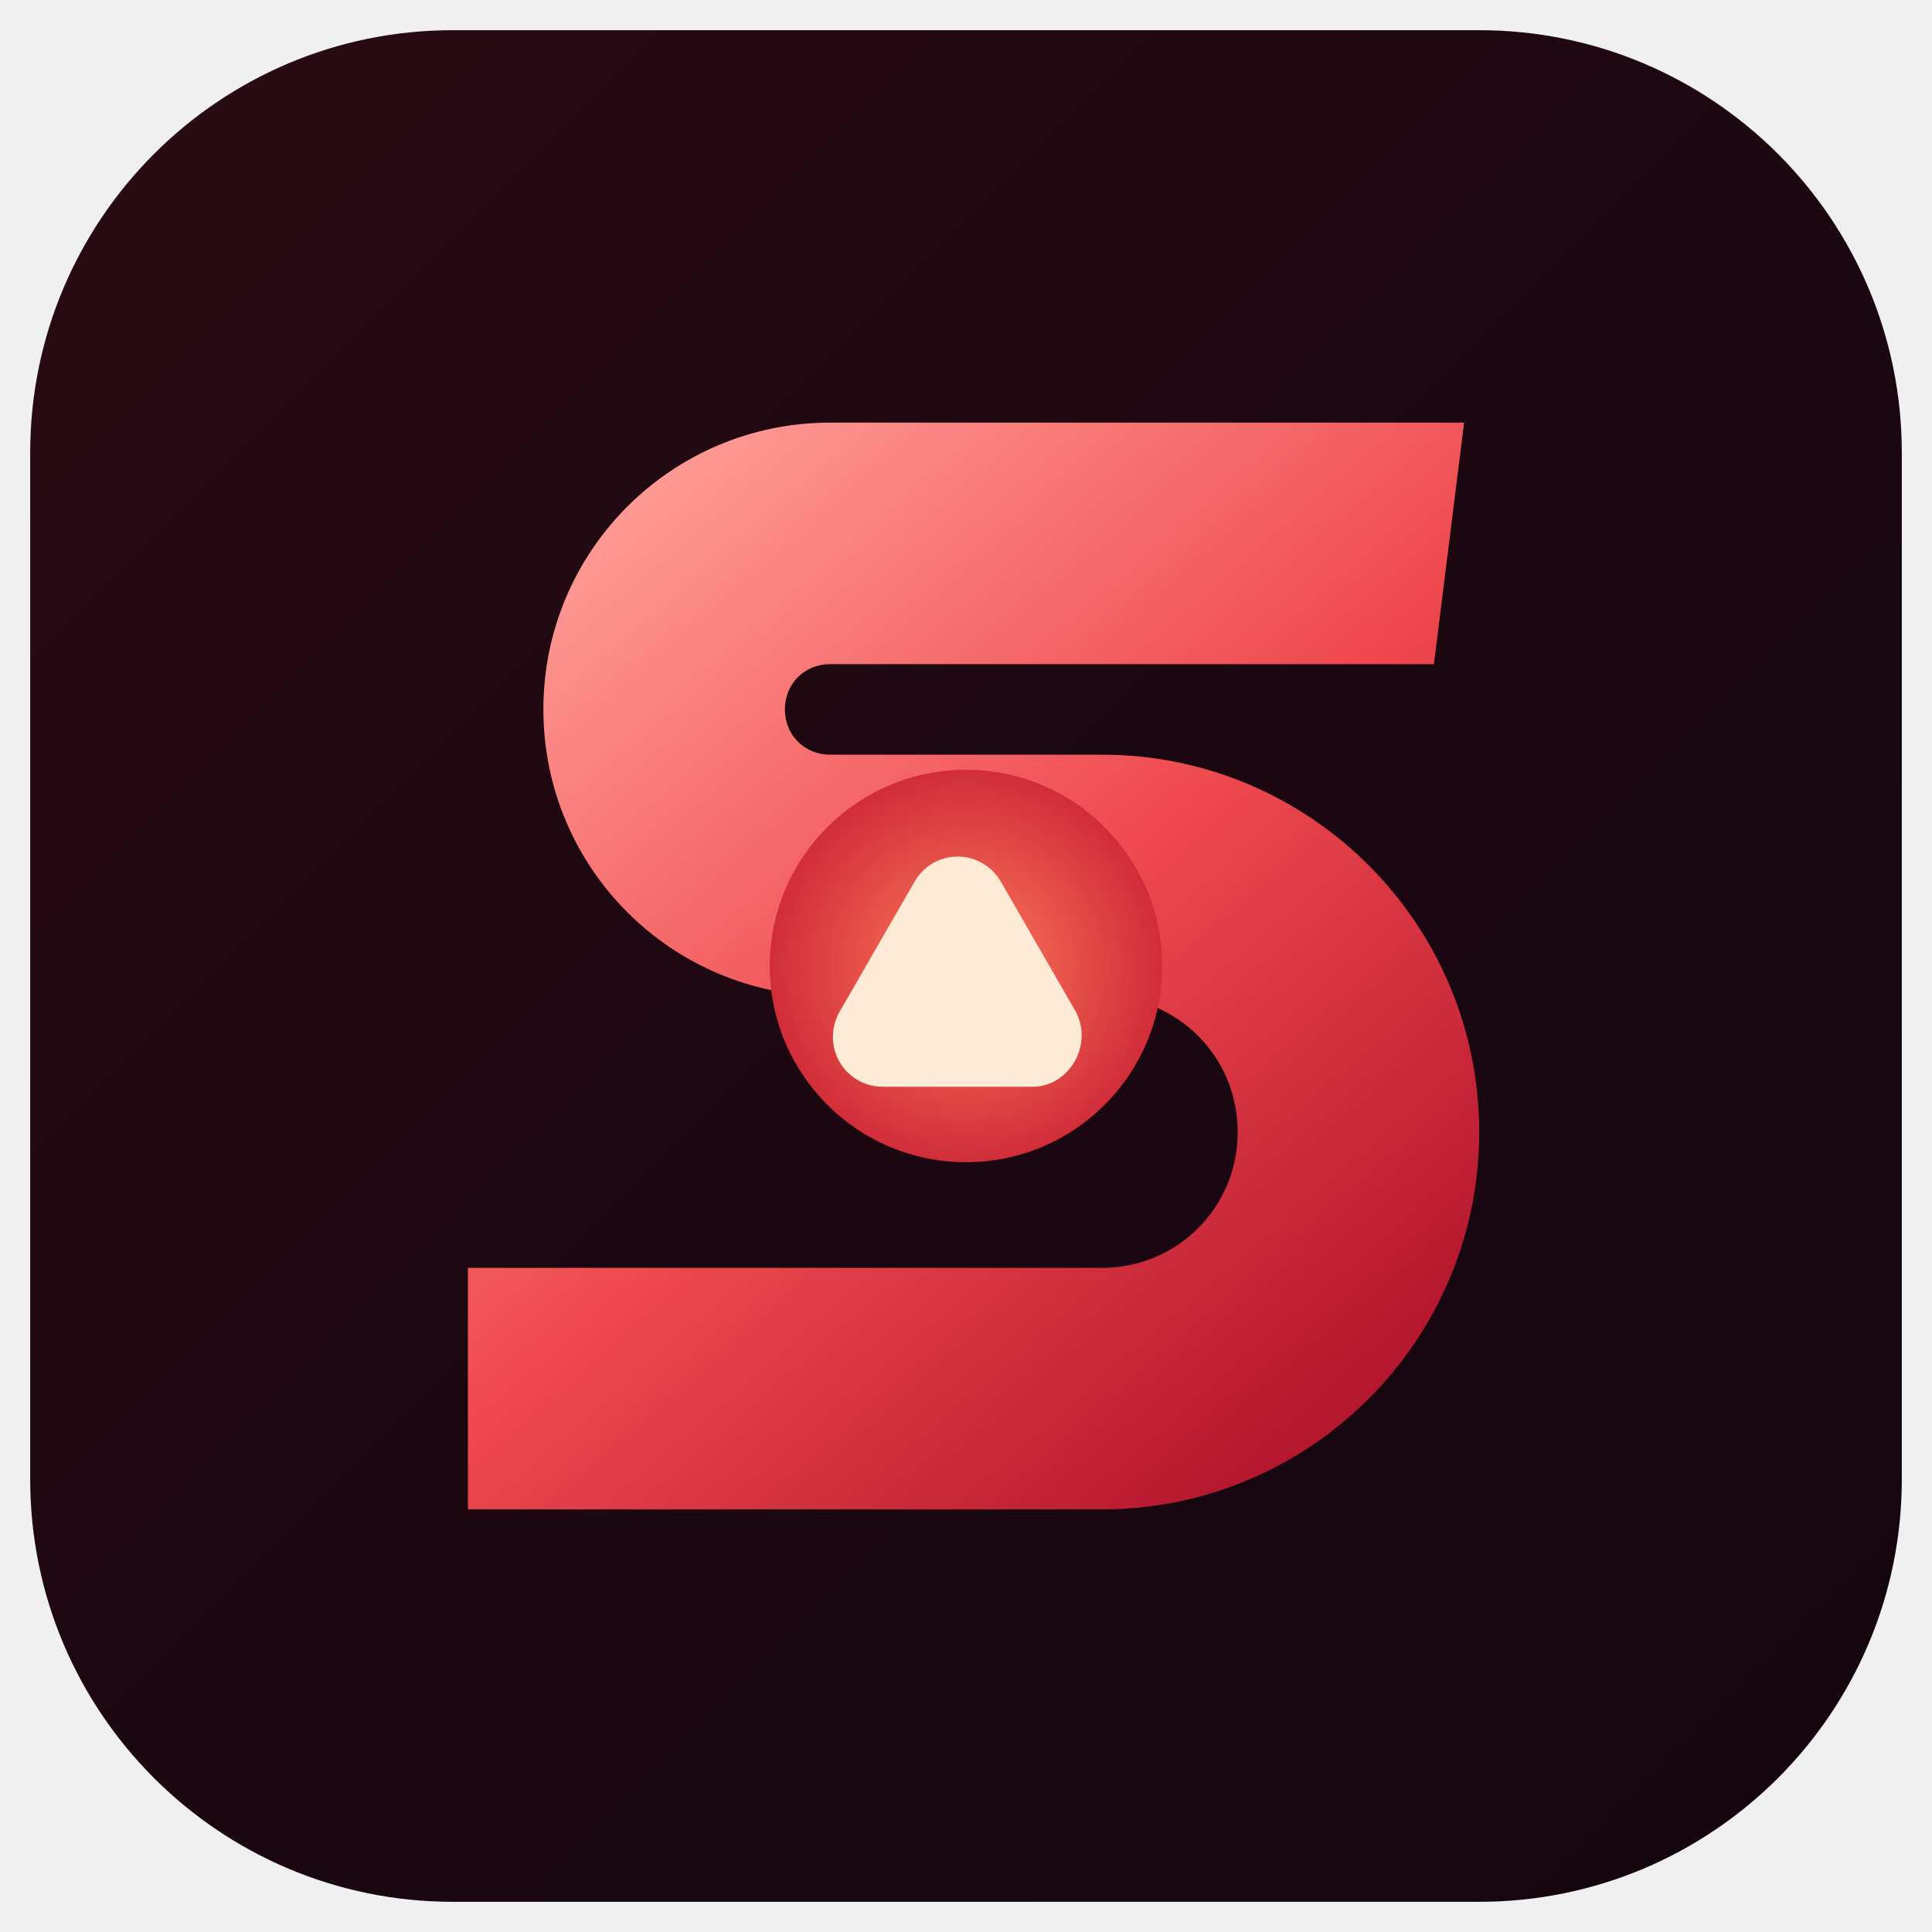
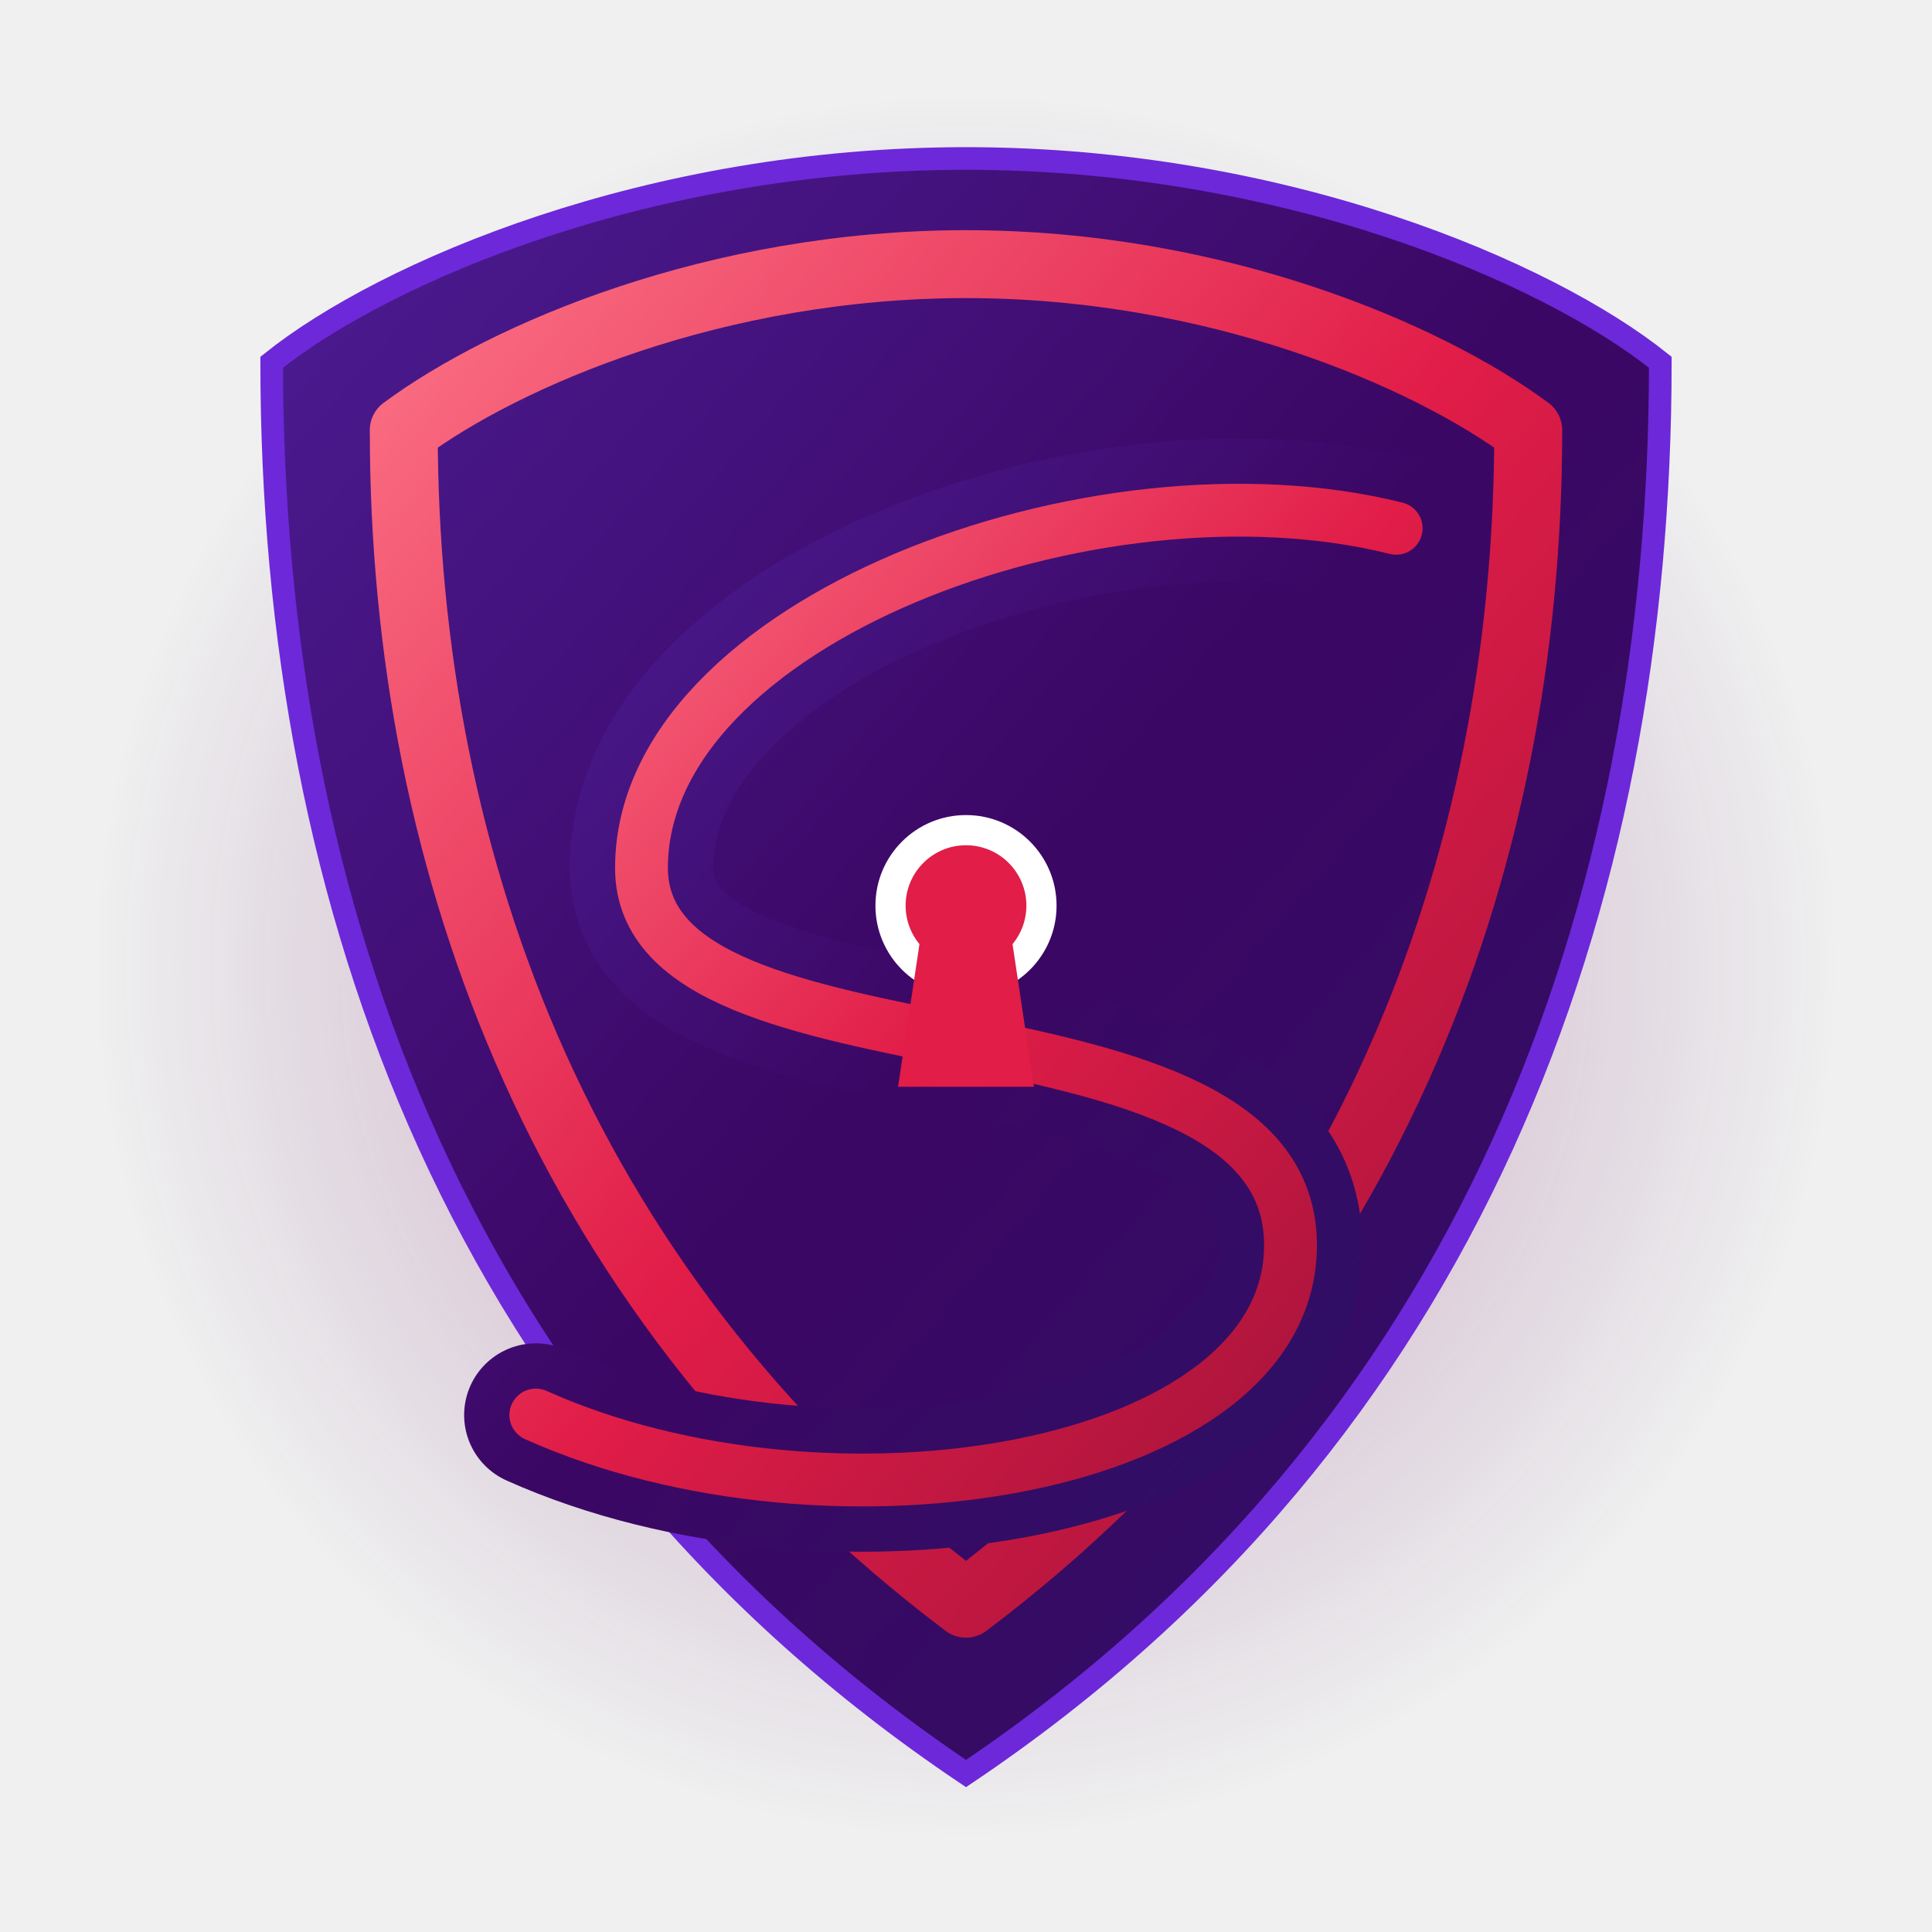
- <svg xmlns="http://www.w3.org/2000/svg" viewBox="0 0 128 128">
+ <svg xmlns="http://www.w3.org/2000/svg" viewBox="0 0 512 512" width="100%" height="100%">
  <defs>
-     <linearGradient id="sv-bg" x1="0%" y1="0%" x2="100%" y2="100%">
-       <stop offset="0%" stop-color="#2a0a12" />
-       <stop offset="60%" stop-color="#1a0711" />
-       <stop offset="100%" stop-color="#14050f" />
+     <linearGradient id="shield-purple" x1="0%" y1="0%" x2="100%" y2="100%">
+       <stop offset="0%" stop-color="#4c1d95" />
+       <stop offset="50%" stop-color="#3b0764" />
+       <stop offset="100%" stop-color="#2e1065" />
    </linearGradient>
-     <linearGradient id="sv-ribbon" x1="14%" y1="6%" x2="84%" y2="92%">
-       <stop offset="0%" stop-color="#FF9C96" />
-       <stop offset="52%" stop-color="#EF4A4F" />
-       <stop offset="100%" stop-color="#B5172E" />
+     <linearGradient id="shield-crimson" x1="0%" y1="0%" x2="100%" y2="100%">
+       <stop offset="0%" stop-color="#fb7185" />
+       <stop offset="50%" stop-color="#e11d48" />
+       <stop offset="100%" stop-color="#9f1239" />
    </linearGradient>
-     <radialGradient id="sv-core" cx="50%" cy="50%" r="60%">
-       <stop offset="0%" stop-color="#FF7A5B" />
-       <stop offset="100%" stop-color="#C71E32" />
+     <radialGradient id="shield-glow" cx="50%" cy="50%" r="50%">
+       <stop offset="0%" stop-color="#e11d48" stop-opacity="0.4" />
+       <stop offset="100%" stop-color="#3b0764" stop-opacity="0" />
    </radialGradient>
  </defs>
-   <rect x="2" y="2" width="124" height="124" rx="28" fill="url(#sv-bg)" />
-   <path fill="url(#sv-ribbon)" d="M97 28H55c-10.5 0-19 8.5-19 19s8.5 19 19 19h18c5 0 9 4 9 9s-4 9-9 9H31v16h42c13.8 0 25-11.2 25-25S86.8 50 73 50H55c-1.7 0-3-1.3-3-3s1.3-3 3-3h40z" />
-   <circle cx="64" cy="64" r="13" fill="url(#sv-core)" />
-   <path fill="#FFEAD5" d="M60.6 58.4c1.3-2.2 4.4-2.2 5.7 0l4.9 8.5c1.3 2.2-.3 5.1-2.8 5.1H58.5c-2.6 0-4.2-2.8-2.8-5.1z" />
+   <circle cx="256" cy="256" r="230" fill="url(#shield-glow)" />
+   <path d="M 256,42 C 340,42 410,72 440,96 C 440,240 390,380 256,470 C 122,380 72,240 72,96 C 102,72 172,42 256,42 Z" fill="url(#shield-purple)" stroke="#6d28d9" stroke-width="6" />
+   <path d="M 256,70 C 322,70 378,94 405,114 C 405,230 362,345 256,425 C 150,345 107,230 107,114 C 134,94 190,70 256,70 Z" fill="none" stroke="url(#shield-crimson)" stroke-width="18" stroke-linecap="round" stroke-linejoin="round" />
+   <path d="M 370,140 C 290,120 170,165 170,230 C 170,290 342,260 342,330 C 342,390 220,410 142,375" fill="none" stroke="url(#shield-purple)" stroke-width="38" stroke-linecap="round" />
+   <path d="M 370,140 C 290,120 170,165 170,230 C 170,290 342,260 342,330 C 342,390 220,410 142,375" fill="none" stroke="url(#shield-crimson)" stroke-width="14" stroke-linecap="round" />
+   <circle cx="256" cy="240" r="24" fill="#ffffff" />
+   <circle cx="256" cy="240" r="16" fill="#e11d48" />
+   <path d="M 244,248 L 268,248 L 274,288 L 238,288 Z" fill="#e11d48" />
</svg>
